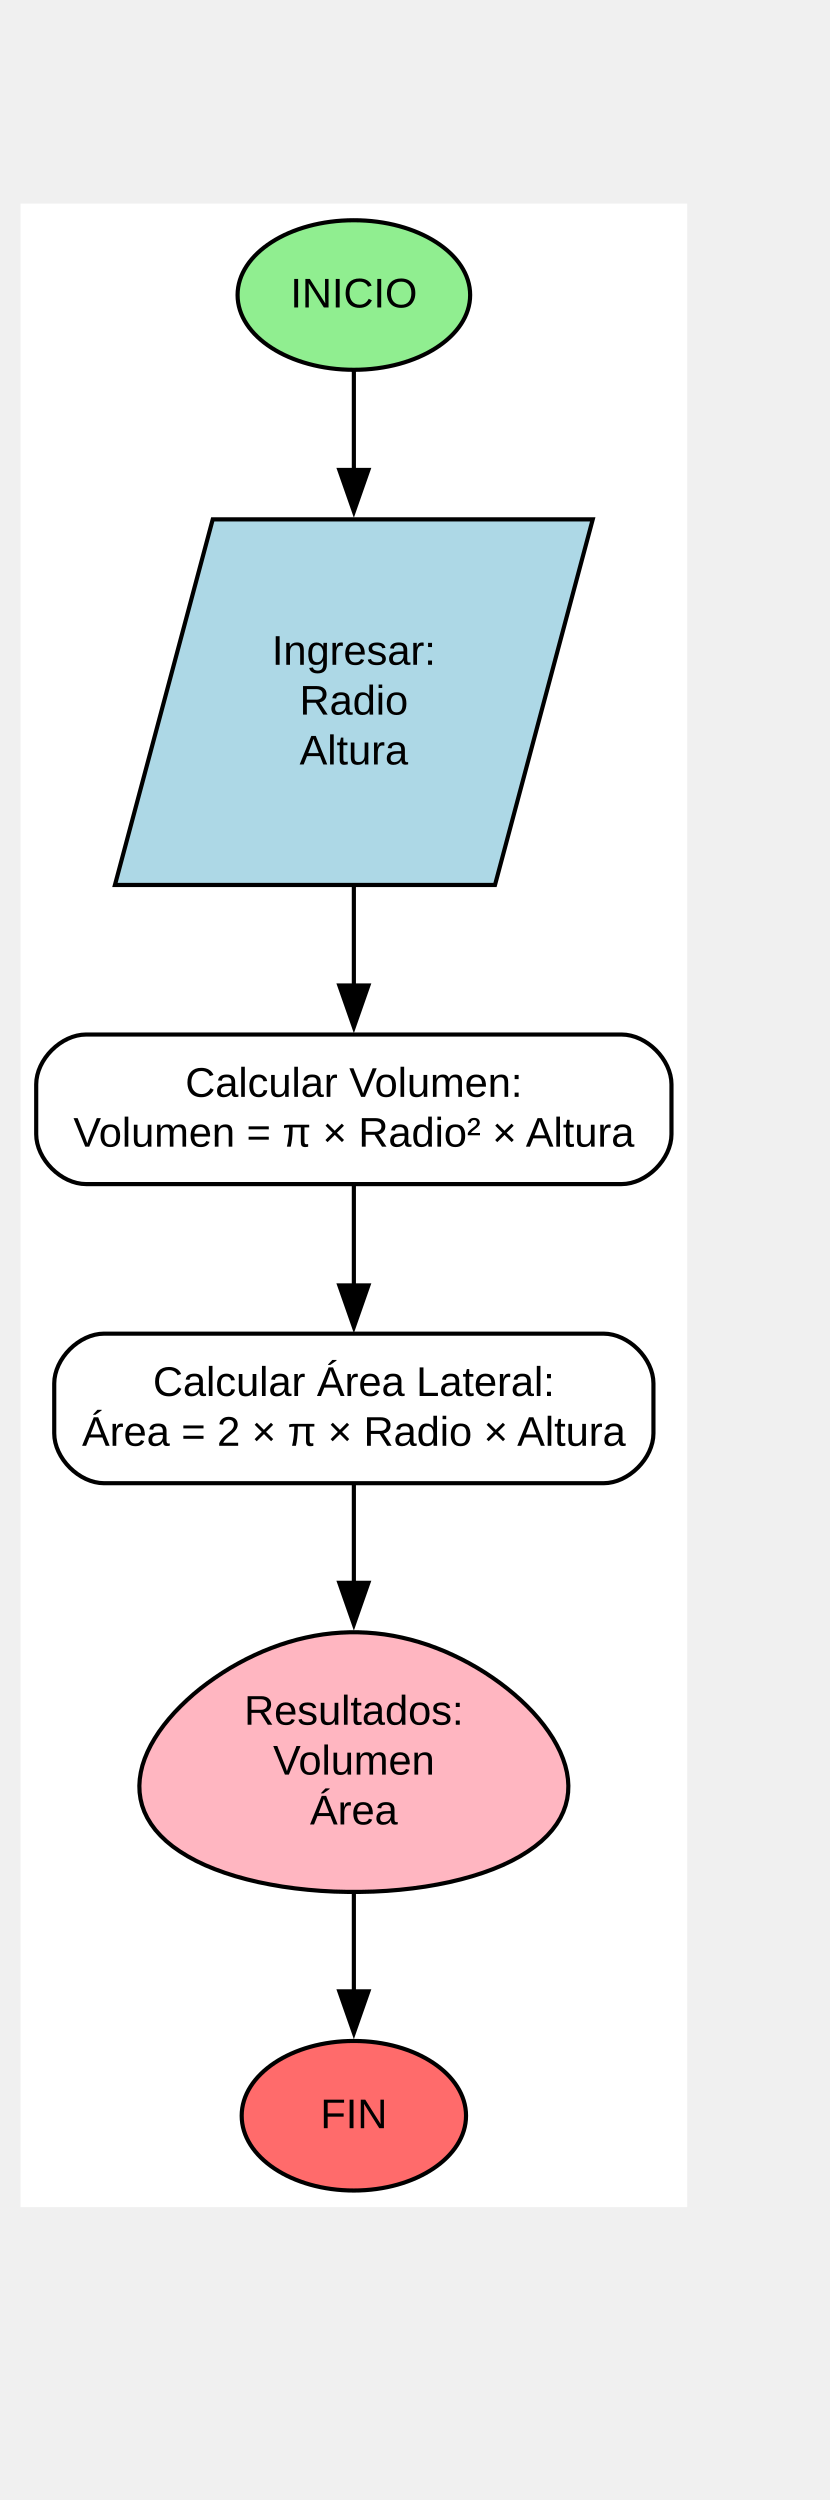
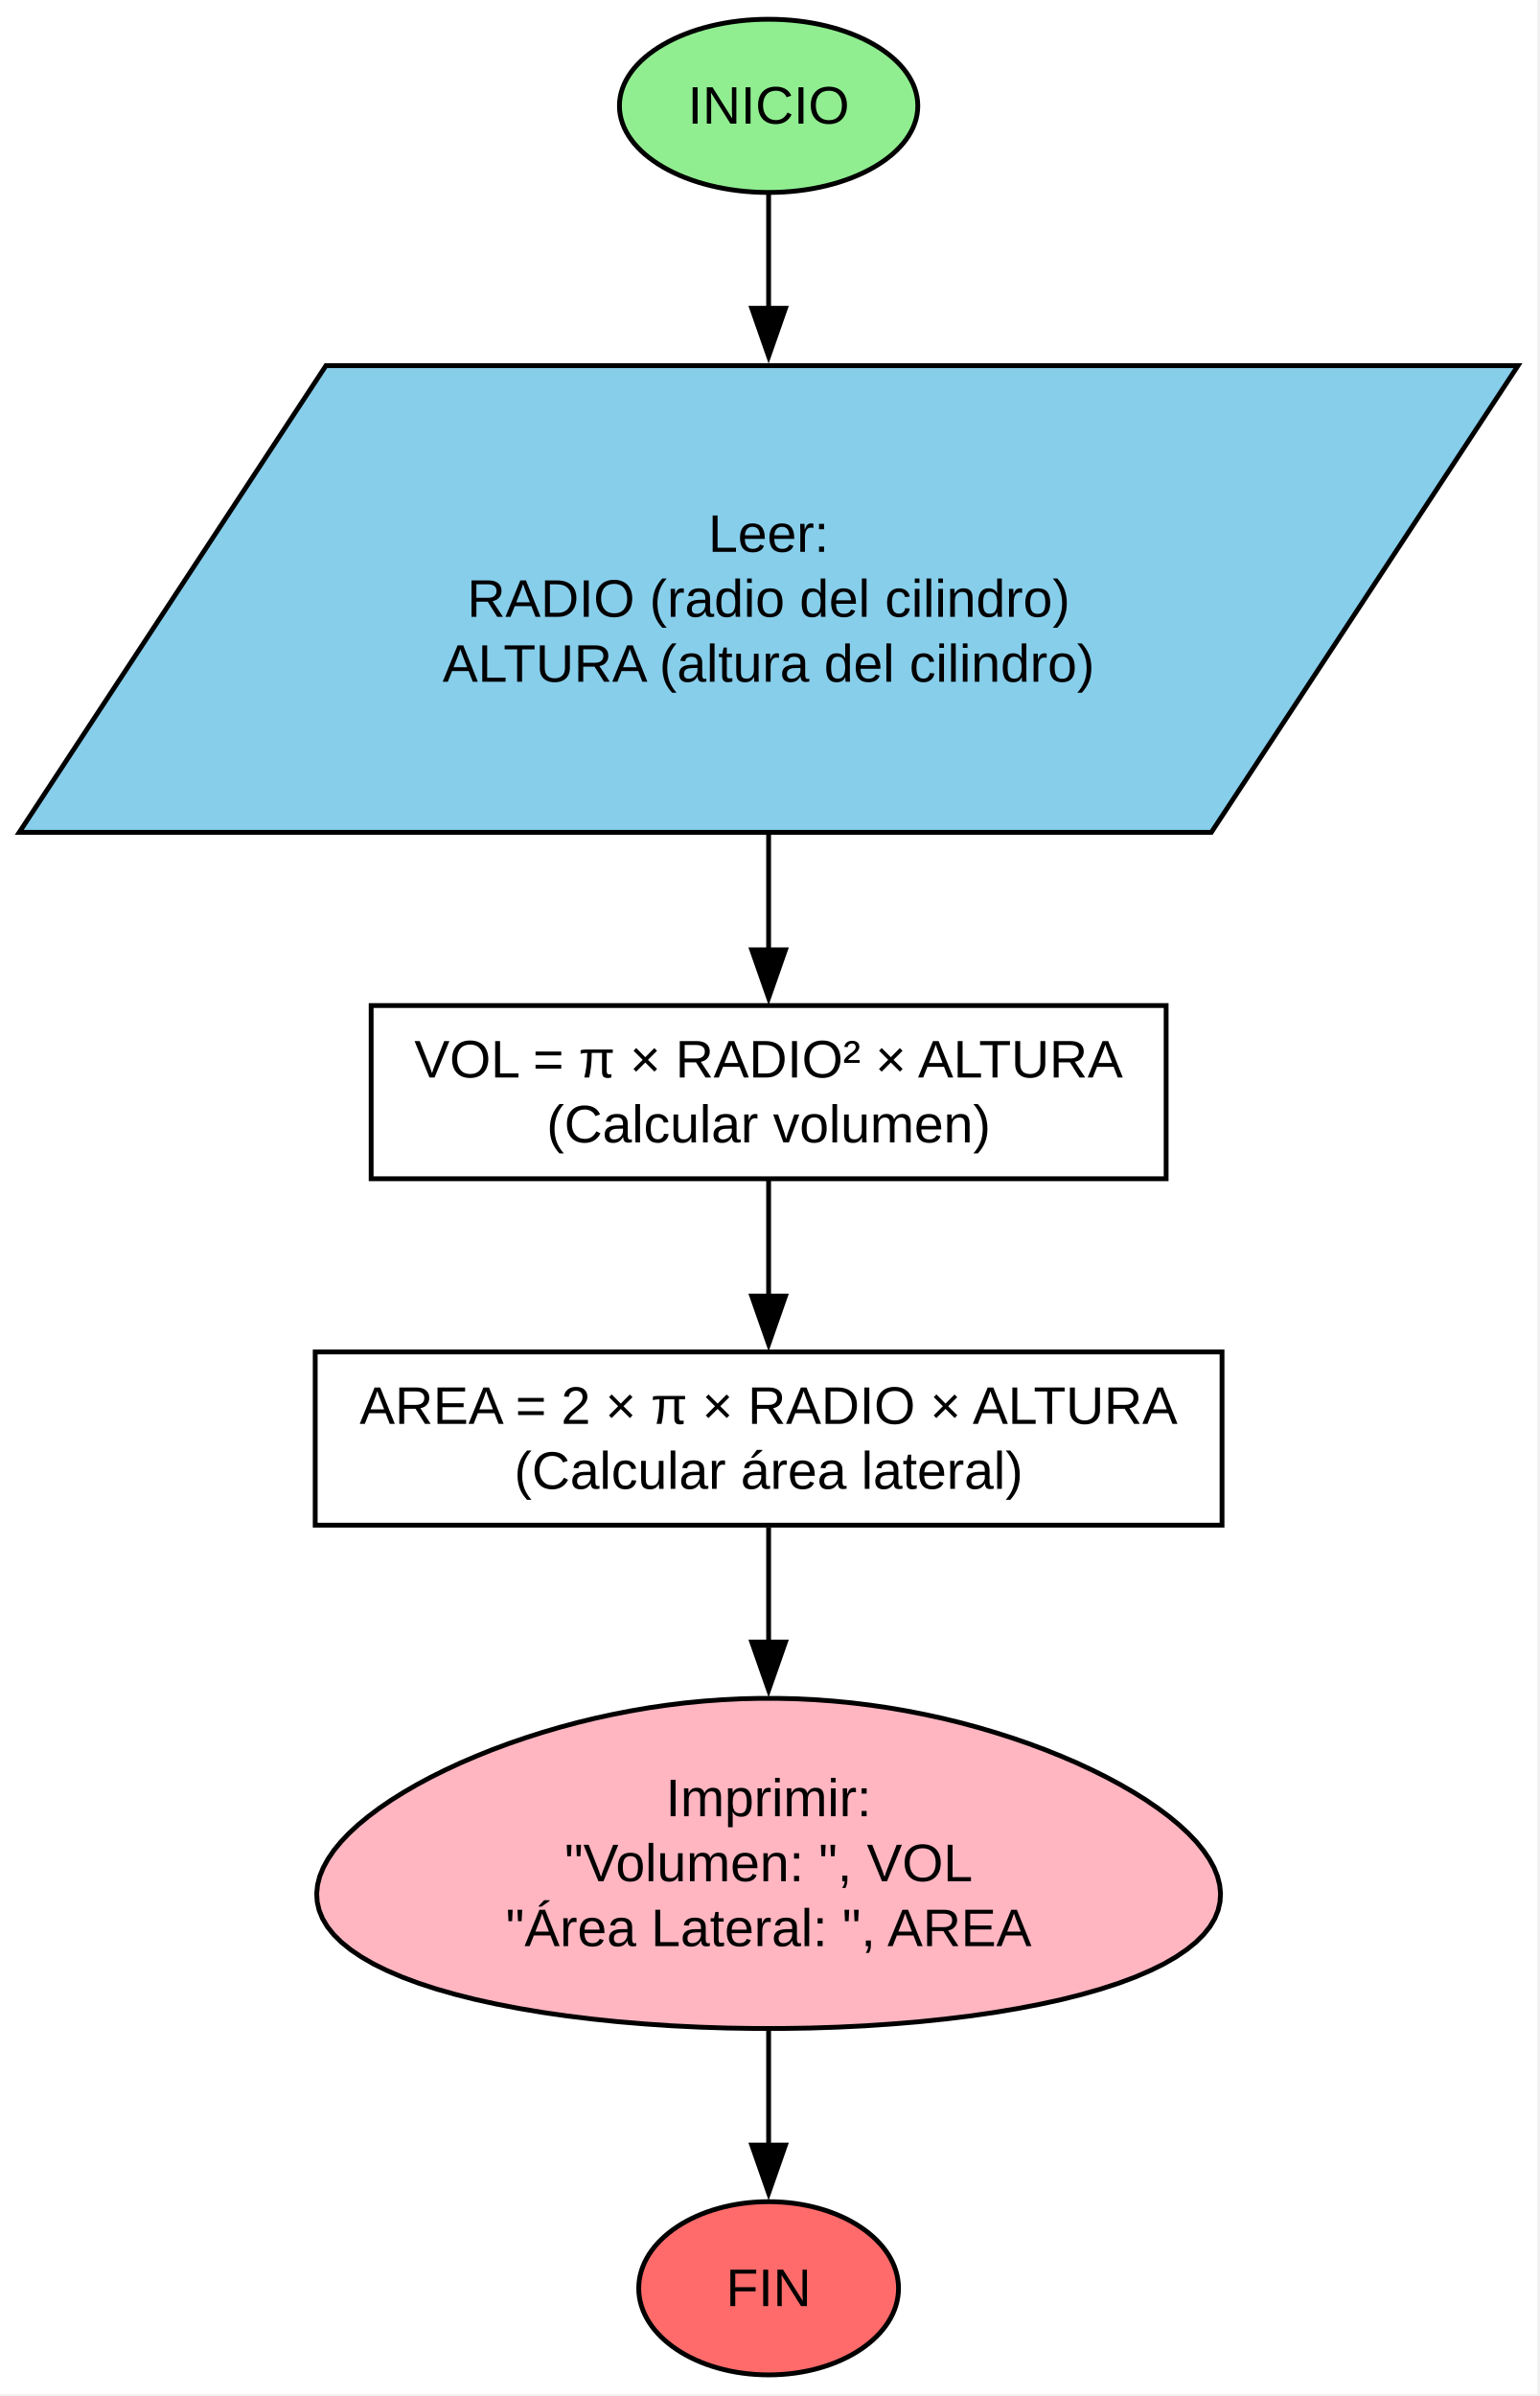
- <svg xmlns="http://www.w3.org/2000/svg" width="160pt" height="482pt" viewBox="0.00 0.00 160.46 482.25">
-   <g id="graph0" class="graph" transform="translate(7.185012,422.9791) scale(0.803294)" data-name="problema_1_5">
-     <polygon fill="white" stroke="none" points="-4,4 -4,-478.25 156.46,-478.25 156.46,4 -4,4" />
-     <g id="node1" class="node" pointer-events="visible" data-name="inicio">
-       <ellipse fill="#90ee90" stroke="black" cx="76.23" cy="-456.25" rx="27.99" ry="18" />
-       <text text-anchor="middle" x="76.23" y="-453.25" font-family="Arial" font-size="10.00">INICIO</text>
+ <svg xmlns="http://www.w3.org/2000/svg" width="320pt" height="498pt" viewBox="0.00 0.00 320.00 498.00">
+   <g id="graph0" class="graph" transform="scale(1 1) rotate(0) translate(4 493.61)">
+     <polygon fill="white" stroke="none" points="-4,4 -4,-493.61 315.54,-493.61 315.54,4 -4,4" />
+     <g id="node1" class="node">
+       <ellipse fill="#90ee90" stroke="black" cx="155.77" cy="-471.61" rx="31.01" ry="18" />
+       <text xml:space="preserve" text-anchor="middle" x="155.77" y="-467.91" font-family="Arial" font-size="11.00">INICIO</text>
    </g>
-     <g id="node2" class="node" pointer-events="visible" data-name="leer">
-       <polygon fill="#add8e6" stroke="black" points="133.73,-402.25 42.26,-402.25 18.72,-314.25 110.2,-314.25 133.73,-402.25" />
-       <text text-anchor="middle" x="76.23" y="-367.25" font-family="Arial" font-size="10.00">Ingresar:</text>
-       <text text-anchor="middle" x="76.23" y="-355.25" font-family="Arial" font-size="10.00">Radio</text>
-       <text text-anchor="middle" x="76.23" y="-343.25" font-family="Arial" font-size="10.00">Altura</text>
+     <g id="node2" class="node">
+       <polygon fill="#87ceeb" stroke="black" points="311.54,-417.61 63.75,-417.61 0,-320.61 247.8,-320.61 311.54,-417.61" />
+       <text xml:space="preserve" text-anchor="middle" x="155.77" y="-378.91" font-family="Arial" font-size="11.00">Leer:</text>
+       <text xml:space="preserve" text-anchor="middle" x="155.77" y="-365.41" font-family="Arial" font-size="11.00">RADIO (radio del cilindro)</text>
+       <text xml:space="preserve" text-anchor="middle" x="155.77" y="-351.91" font-family="Arial" font-size="11.00">ALTURA (altura del cilindro)</text>
    </g>
-     <g id="edge1" class="edge" data-name="inicio-&gt;leer">
-       <path fill="none" stroke="black" d="M76.23,-438.08C76.23,-431.18 76.23,-422.81 76.23,-414.13" />
-       <polygon fill="black" stroke="black" points="79.73,-414.15 76.23,-404.15 72.73,-414.15 79.73,-414.15" />
+     <g id="edge1" class="edge">
+       <path fill="none" stroke="black" d="M155.77,-453.56C155.77,-446.63 155.77,-438.18 155.77,-429.34" />
+       <polygon fill="black" stroke="black" points="159.27,-429.54 155.77,-419.54 152.27,-429.54 159.27,-429.54" />
    </g>
-     <g id="node3" class="node" pointer-events="visible" data-name="calc_vol">
-       <path fill="none" stroke="black" d="M140.68,-278.25C140.68,-278.25 11.77,-278.25 11.77,-278.25 5.77,-278.25 -0.23,-272.25 -0.23,-266.25 -0.23,-266.25 -0.23,-254.25 -0.23,-254.25 -0.23,-248.25 5.77,-242.25 11.77,-242.25 11.77,-242.25 140.68,-242.25 140.68,-242.25 146.68,-242.25 152.68,-248.25 152.68,-254.25 152.68,-254.25 152.68,-266.25 152.68,-266.25 152.68,-272.25 146.68,-278.25 140.68,-278.25" />
-       <text text-anchor="middle" x="76.23" y="-263.25" font-family="Arial" font-size="10.00">Calcular Volumen:</text>
-       <text text-anchor="middle" x="76.23" y="-251.25" font-family="Arial" font-size="10.00">Volumen = π × Radio² × Altura</text>
+     <g id="node3" class="node">
+       <polygon fill="none" stroke="black" points="238.4,-284.61 73.15,-284.61 73.15,-248.61 238.4,-248.61 238.4,-284.61" />
+       <text xml:space="preserve" text-anchor="middle" x="155.77" y="-269.66" font-family="Arial" font-size="11.00">VOL = π × RADIO² × ALTURA</text>
+       <text xml:space="preserve" text-anchor="middle" x="155.77" y="-256.16" font-family="Arial" font-size="11.00">(Calcular volumen)</text>
    </g>
-     <g id="edge2" class="edge" data-name="leer-&gt;calc_vol">
-       <path fill="none" stroke="black" d="M76.23,-314.02C76.23,-305.89 76.23,-297.57 76.23,-290.02" />
-       <polygon fill="black" stroke="black" points="79.73,-290.06 76.23,-280.06 72.73,-290.06 79.73,-290.06" />
+     <g id="edge2" class="edge">
+       <path fill="none" stroke="black" d="M155.77,-320.22C155.77,-311.96 155.77,-303.61 155.77,-296.07" />
+       <polygon fill="black" stroke="black" points="159.27,-296.19 155.77,-286.19 152.27,-296.19 159.27,-296.19" />
    </g>
-     <g id="node4" class="node" pointer-events="visible" data-name="calc_area">
-       <path fill="none" stroke="black" d="M136.34,-206.25C136.34,-206.25 16.11,-206.25 16.11,-206.25 10.11,-206.25 4.11,-200.25 4.11,-194.25 4.11,-194.25 4.11,-182.25 4.11,-182.25 4.11,-176.25 10.11,-170.25 16.11,-170.25 16.11,-170.25 136.34,-170.25 136.34,-170.25 142.34,-170.25 148.34,-176.25 148.34,-182.25 148.34,-182.25 148.34,-194.25 148.34,-194.25 148.34,-200.25 142.34,-206.25 136.34,-206.25" />
-       <text text-anchor="middle" x="76.23" y="-191.25" font-family="Arial" font-size="10.00">Calcular Área Lateral:</text>
-       <text text-anchor="middle" x="76.23" y="-179.25" font-family="Arial" font-size="10.00">Área = 2 × π × Radio × Altura</text>
+     <g id="node4" class="node">
+       <polygon fill="none" stroke="black" points="250.02,-212.61 61.52,-212.61 61.52,-176.61 250.02,-176.61 250.02,-212.61" />
+       <text xml:space="preserve" text-anchor="middle" x="155.77" y="-197.66" font-family="Arial" font-size="11.00">AREA = 2 × π × RADIO × ALTURA</text>
+       <text xml:space="preserve" text-anchor="middle" x="155.77" y="-184.16" font-family="Arial" font-size="11.00">(Calcular área lateral)</text>
    </g>
-     <g id="edge3" class="edge" data-name="calc_vol-&gt;calc_area">
-       <path fill="none" stroke="black" d="M76.23,-241.94C76.23,-234.65 76.23,-225.97 76.23,-217.78" />
-       <polygon fill="black" stroke="black" points="79.73,-217.86 76.23,-207.86 72.73,-217.86 79.73,-217.86" />
+     <g id="edge3" class="edge">
+       <path fill="none" stroke="black" d="M155.77,-248.31C155.77,-241.02 155.77,-232.34 155.77,-224.15" />
+       <polygon fill="black" stroke="black" points="159.27,-224.23 155.77,-214.23 152.27,-224.23 159.27,-224.23" />
    </g>
-     <g id="node5" class="node" pointer-events="visible" data-name="salida">
-       <polygon fill="#ffb6c1" stroke="black" points="81.01,-71.96 84.17,-72.13 87.3,-72.39 90.38,-72.73 93.41,-73.15 96.37,-73.66 99.24,-74.24 102.02,-74.91 104.7,-75.65 107.27,-76.47 109.71,-77.36 112.02,-78.32 114.19,-79.35 116.22,-80.45 118.09,-81.61 119.81,-82.82 121.37,-84.09 122.76,-85.42 123.98,-86.79 125.04,-88.21 125.93,-89.67 126.64,-91.16 127.19,-92.69 127.58,-94.25 127.8,-95.83 127.86,-97.43 127.76,-99.04 127.51,-100.67 127.11,-102.31 126.57,-103.94 125.9,-105.58 125.09,-107.2 124.17,-108.82 123.12,-110.42 121.97,-112 120.72,-113.56 119.37,-115.09 117.93,-116.58 116.41,-118.04 114.81,-119.46 113.15,-120.83 111.43,-122.15 109.65,-123.42 107.82,-124.64 105.94,-125.8 104.03,-126.89 102.08,-127.92 100.1,-128.88 98.1,-129.78 96.07,-130.59 94.03,-131.34 91.97,-132 89.89,-132.59 87.81,-133.09 85.71,-133.52 83.61,-133.86 81.5,-134.11 79.4,-134.28 77.28,-134.37 75.17,-134.37 73.06,-134.28 70.95,-134.11 68.84,-133.86 66.74,-133.52 64.65,-133.09 62.56,-132.59 60.49,-132 58.43,-131.34 56.38,-130.59 54.36,-129.78 52.35,-128.88 50.37,-127.92 48.43,-126.89 46.51,-125.8 44.64,-124.64 42.81,-123.42 41.03,-122.15 39.3,-120.83 37.64,-119.46 36.05,-118.04 34.53,-116.58 33.09,-115.09 31.74,-113.56 30.48,-112 29.33,-110.42 28.29,-108.82 27.36,-107.2 26.56,-105.58 25.88,-103.94 25.34,-102.31 24.95,-100.67 24.7,-99.04 24.6,-97.43 24.66,-95.83 24.88,-94.25 25.26,-92.69 25.81,-91.16 26.53,-89.67 27.42,-88.21 28.47,-86.79 29.7,-85.42 31.09,-84.09 32.64,-82.82 34.36,-81.61 36.24,-80.45 38.26,-79.35 40.43,-78.32 42.75,-77.36 45.19,-76.47 47.75,-75.65 50.43,-74.91 53.21,-74.24 56.09,-73.66 59.04,-73.15 62.07,-72.73 65.16,-72.39 68.29,-72.13 71.45,-71.96 74.63,-71.88 77.82,-71.88 81.01,-71.96" />
-       <text text-anchor="middle" x="76.23" y="-112.12" font-family="Arial" font-size="10.00">Resultados:</text>
-       <text text-anchor="middle" x="76.23" y="-100.12" font-family="Arial" font-size="10.00">Volumen</text>
-       <text text-anchor="middle" x="76.23" y="-88.12" font-family="Arial" font-size="10.00">Área</text>
+     <g id="node5" class="node">
+       <polygon fill="#ffb6c1" stroke="black" points="164.47,-72.09 170.22,-72.28 175.92,-72.56 181.53,-72.94 187.04,-73.4 192.42,-73.96 197.65,-74.6 202.71,-75.33 207.58,-76.15 212.25,-77.05 216.69,-78.02 220.9,-79.08 224.85,-80.21 228.54,-81.41 231.95,-82.68 235.07,-84.02 237.91,-85.41 240.44,-86.87 242.67,-88.38 244.59,-89.93 246.2,-91.53 247.51,-93.17 248.51,-94.85 249.2,-96.56 249.6,-98.3 249.71,-100.05 249.53,-101.83 249.08,-103.61 248.36,-105.41 247.38,-107.2 246.15,-109 244.69,-110.79 243,-112.56 241.1,-114.32 239.01,-116.05 236.72,-117.76 234.27,-119.44 231.65,-121.08 228.88,-122.68 225.98,-124.24 222.96,-125.74 219.82,-127.2 216.58,-128.59 213.25,-129.93 209.84,-131.2 206.36,-132.4 202.81,-133.53 199.21,-134.59 195.57,-135.57 191.88,-136.47 188.16,-137.28 184.41,-138.01 180.63,-138.66 176.84,-139.21 173.03,-139.68 169.21,-140.05 165.37,-140.33 161.54,-140.52 157.69,-140.61 153.85,-140.61 150.01,-140.52 146.17,-140.33 142.34,-140.05 138.52,-139.68 134.71,-139.21 130.91,-138.66 127.14,-138.01 123.39,-137.28 119.67,-136.47 115.98,-135.57 112.33,-134.59 108.73,-133.53 105.19,-132.4 101.71,-131.2 98.3,-129.93 94.97,-128.59 91.73,-127.2 88.59,-125.74 85.56,-124.24 82.66,-122.68 79.9,-121.08 77.28,-119.44 74.82,-117.76 72.54,-116.05 70.44,-114.32 68.54,-112.56 66.86,-110.79 65.39,-109 64.17,-107.2 63.19,-105.41 62.46,-103.61 62.01,-101.83 61.83,-100.05 61.94,-98.3 62.34,-96.56 63.04,-94.85 64.04,-93.17 65.34,-91.53 66.96,-89.93 68.88,-88.38 71.11,-86.87 73.64,-85.41 76.47,-84.02 79.6,-82.68 83.01,-81.41 86.69,-80.21 90.65,-79.08 94.85,-78.02 99.29,-77.05 103.96,-76.15 108.83,-75.33 113.9,-74.6 119.13,-73.96 124.51,-73.4 130.01,-72.94 135.63,-72.56 141.32,-72.28 147.08,-72.09 152.87,-72 158.67,-72 164.47,-72.09" />
+       <text xml:space="preserve" text-anchor="middle" x="155.77" y="-116.11" font-family="Arial" font-size="11.00">Imprimir:</text>
+       <text xml:space="preserve" text-anchor="middle" x="155.77" y="-102.61" font-family="Arial" font-size="11.00">"Volumen: ", VOL</text>
+       <text xml:space="preserve" text-anchor="middle" x="155.77" y="-89.11" font-family="Arial" font-size="11.00">"Área Lateral: ", AREA</text>
    </g>
-     <g id="edge4" class="edge" data-name="calc_area-&gt;salida">
-       <path fill="none" stroke="black" d="M76.23,-170.02C76.23,-163.03 76.23,-154.61 76.23,-146.17" />
-       <polygon fill="black" stroke="black" points="79.73,-146.28 76.23,-136.28 72.73,-146.28 79.73,-146.28" />
+     <g id="edge4" class="edge">
+       <path fill="none" stroke="black" d="M155.77,-176.15C155.77,-169.17 155.77,-160.79 155.77,-152.31" />
+       <polygon fill="black" stroke="black" points="159.27,-152.32 155.77,-142.32 152.27,-152.32 159.27,-152.32" />
    </g>
-     <g id="node6" class="node" pointer-events="visible" data-name="fin">
-       <ellipse fill="#ff6b6b" stroke="black" cx="76.23" cy="-18" rx="27" ry="18" />
-       <text text-anchor="middle" x="76.23" y="-15" font-family="Arial" font-size="10.00">FIN</text>
+     <g id="node6" class="node">
+       <ellipse fill="#ff6b6b" stroke="black" cx="155.77" cy="-18" rx="27" ry="18" />
+       <text xml:space="preserve" text-anchor="middle" x="155.77" y="-14.3" font-family="Arial" font-size="11.00">FIN</text>
    </g>
-     <g id="edge5" class="edge" data-name="salida-&gt;fin">
-       <path fill="none" stroke="black" d="M76.23,-71.64C76.23,-63.86 76.23,-55.52 76.23,-47.82" />
-       <polygon fill="black" stroke="black" points="79.73,-47.94 76.23,-37.94 72.73,-47.94 79.73,-47.94" />
+     <g id="edge5" class="edge">
+       <path fill="none" stroke="black" d="M155.77,-71.69C155.77,-63.74 155.77,-55.33 155.77,-47.63" />
+       <polygon fill="black" stroke="black" points="159.27,-47.77 155.77,-37.77 152.27,-47.77 159.27,-47.77" />
    </g>
  </g>
</svg>
